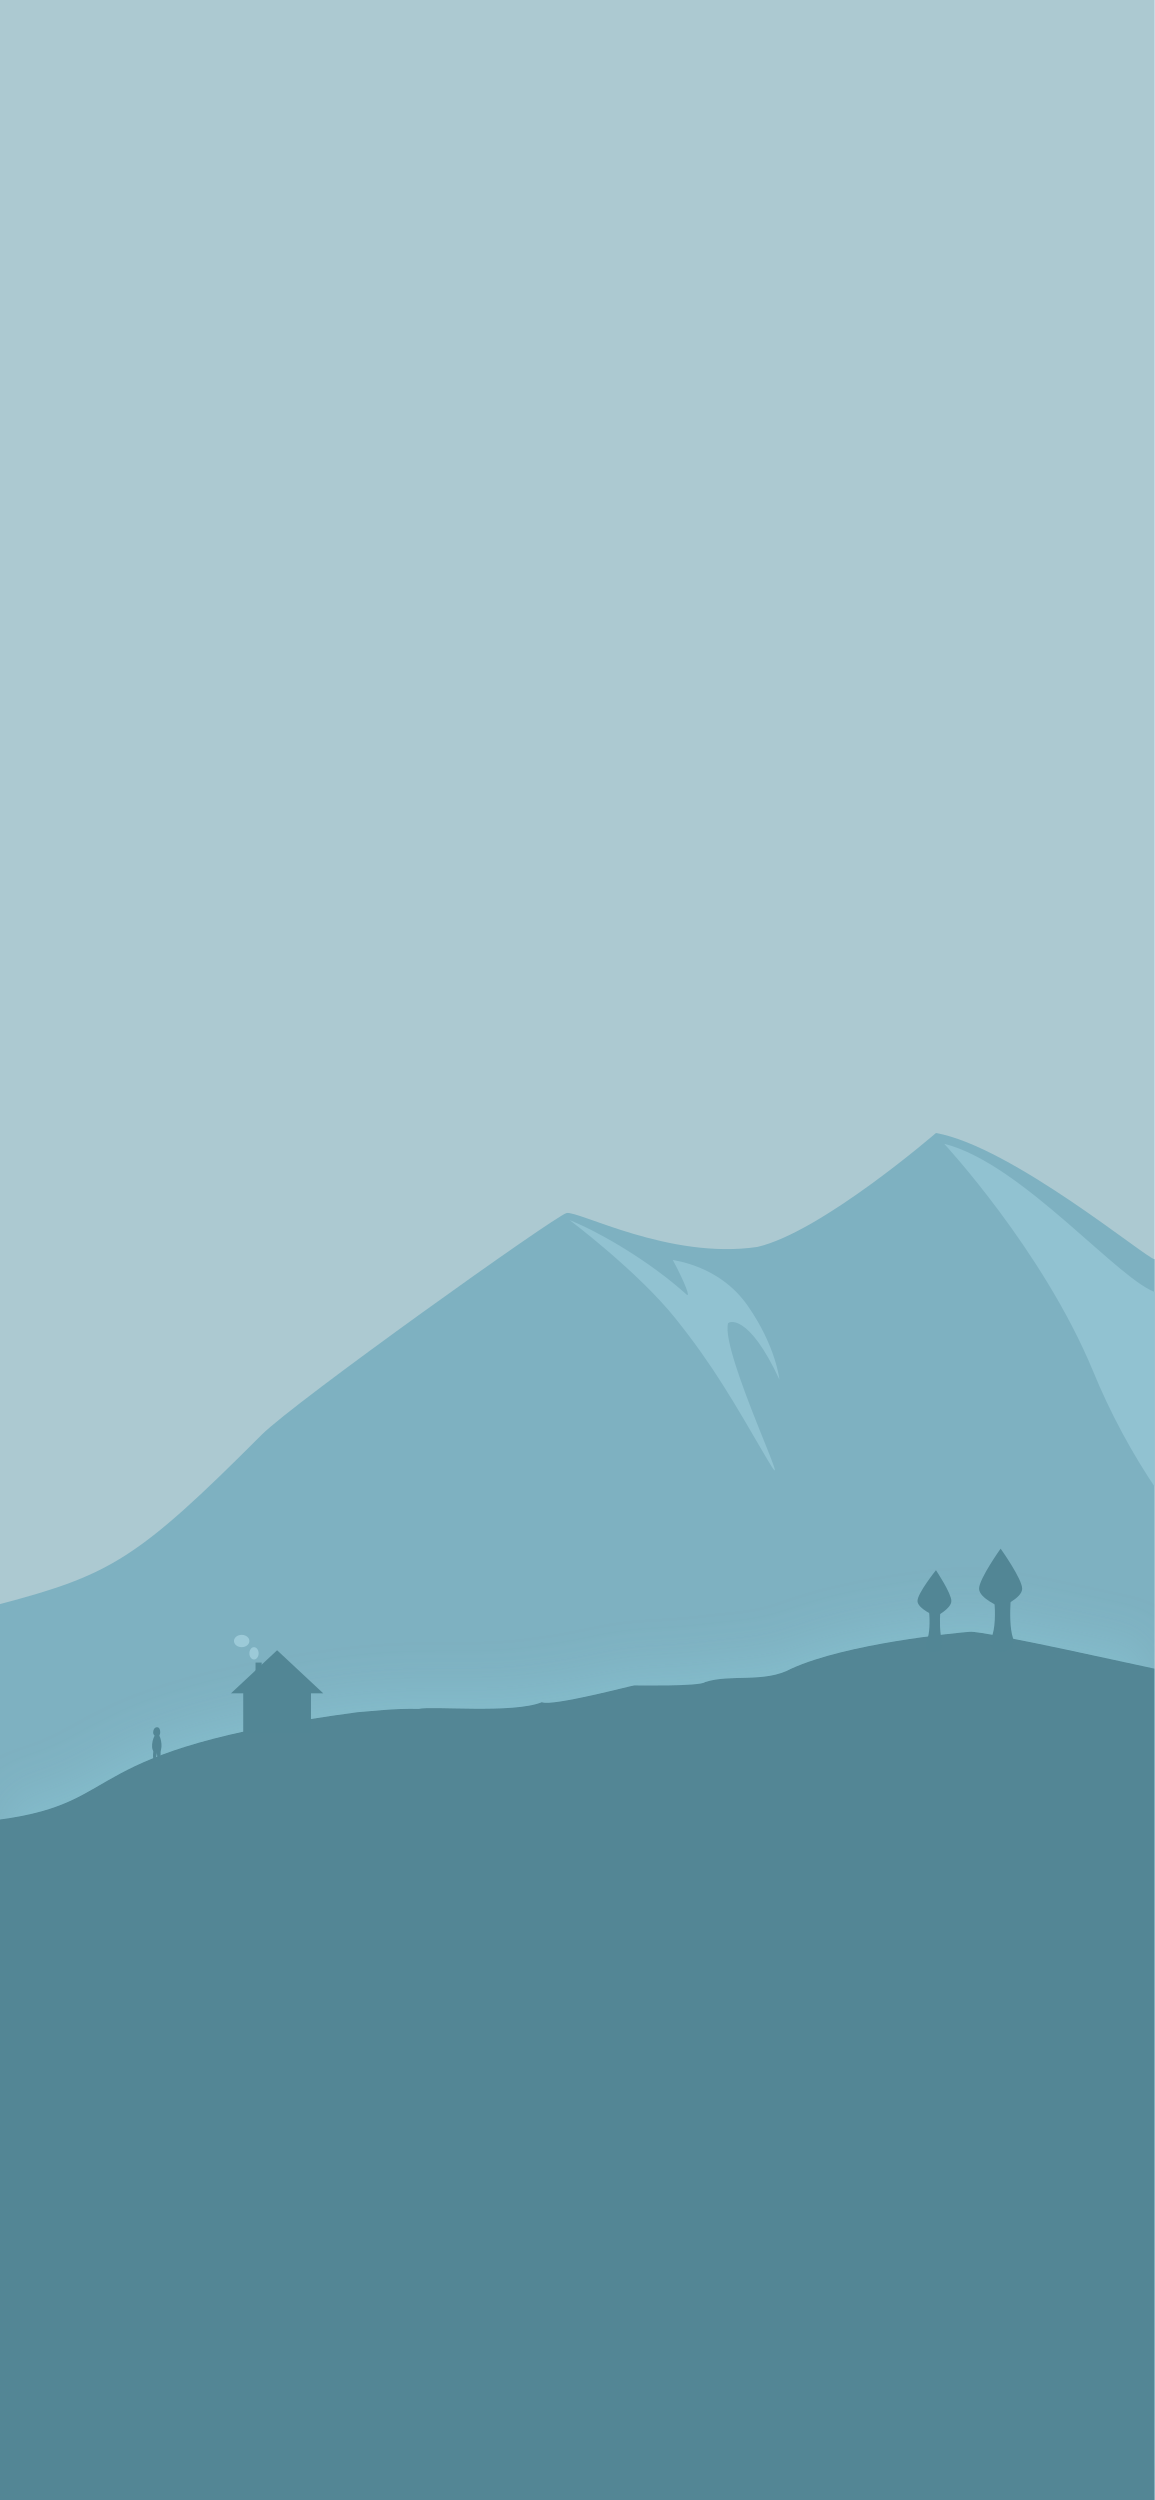
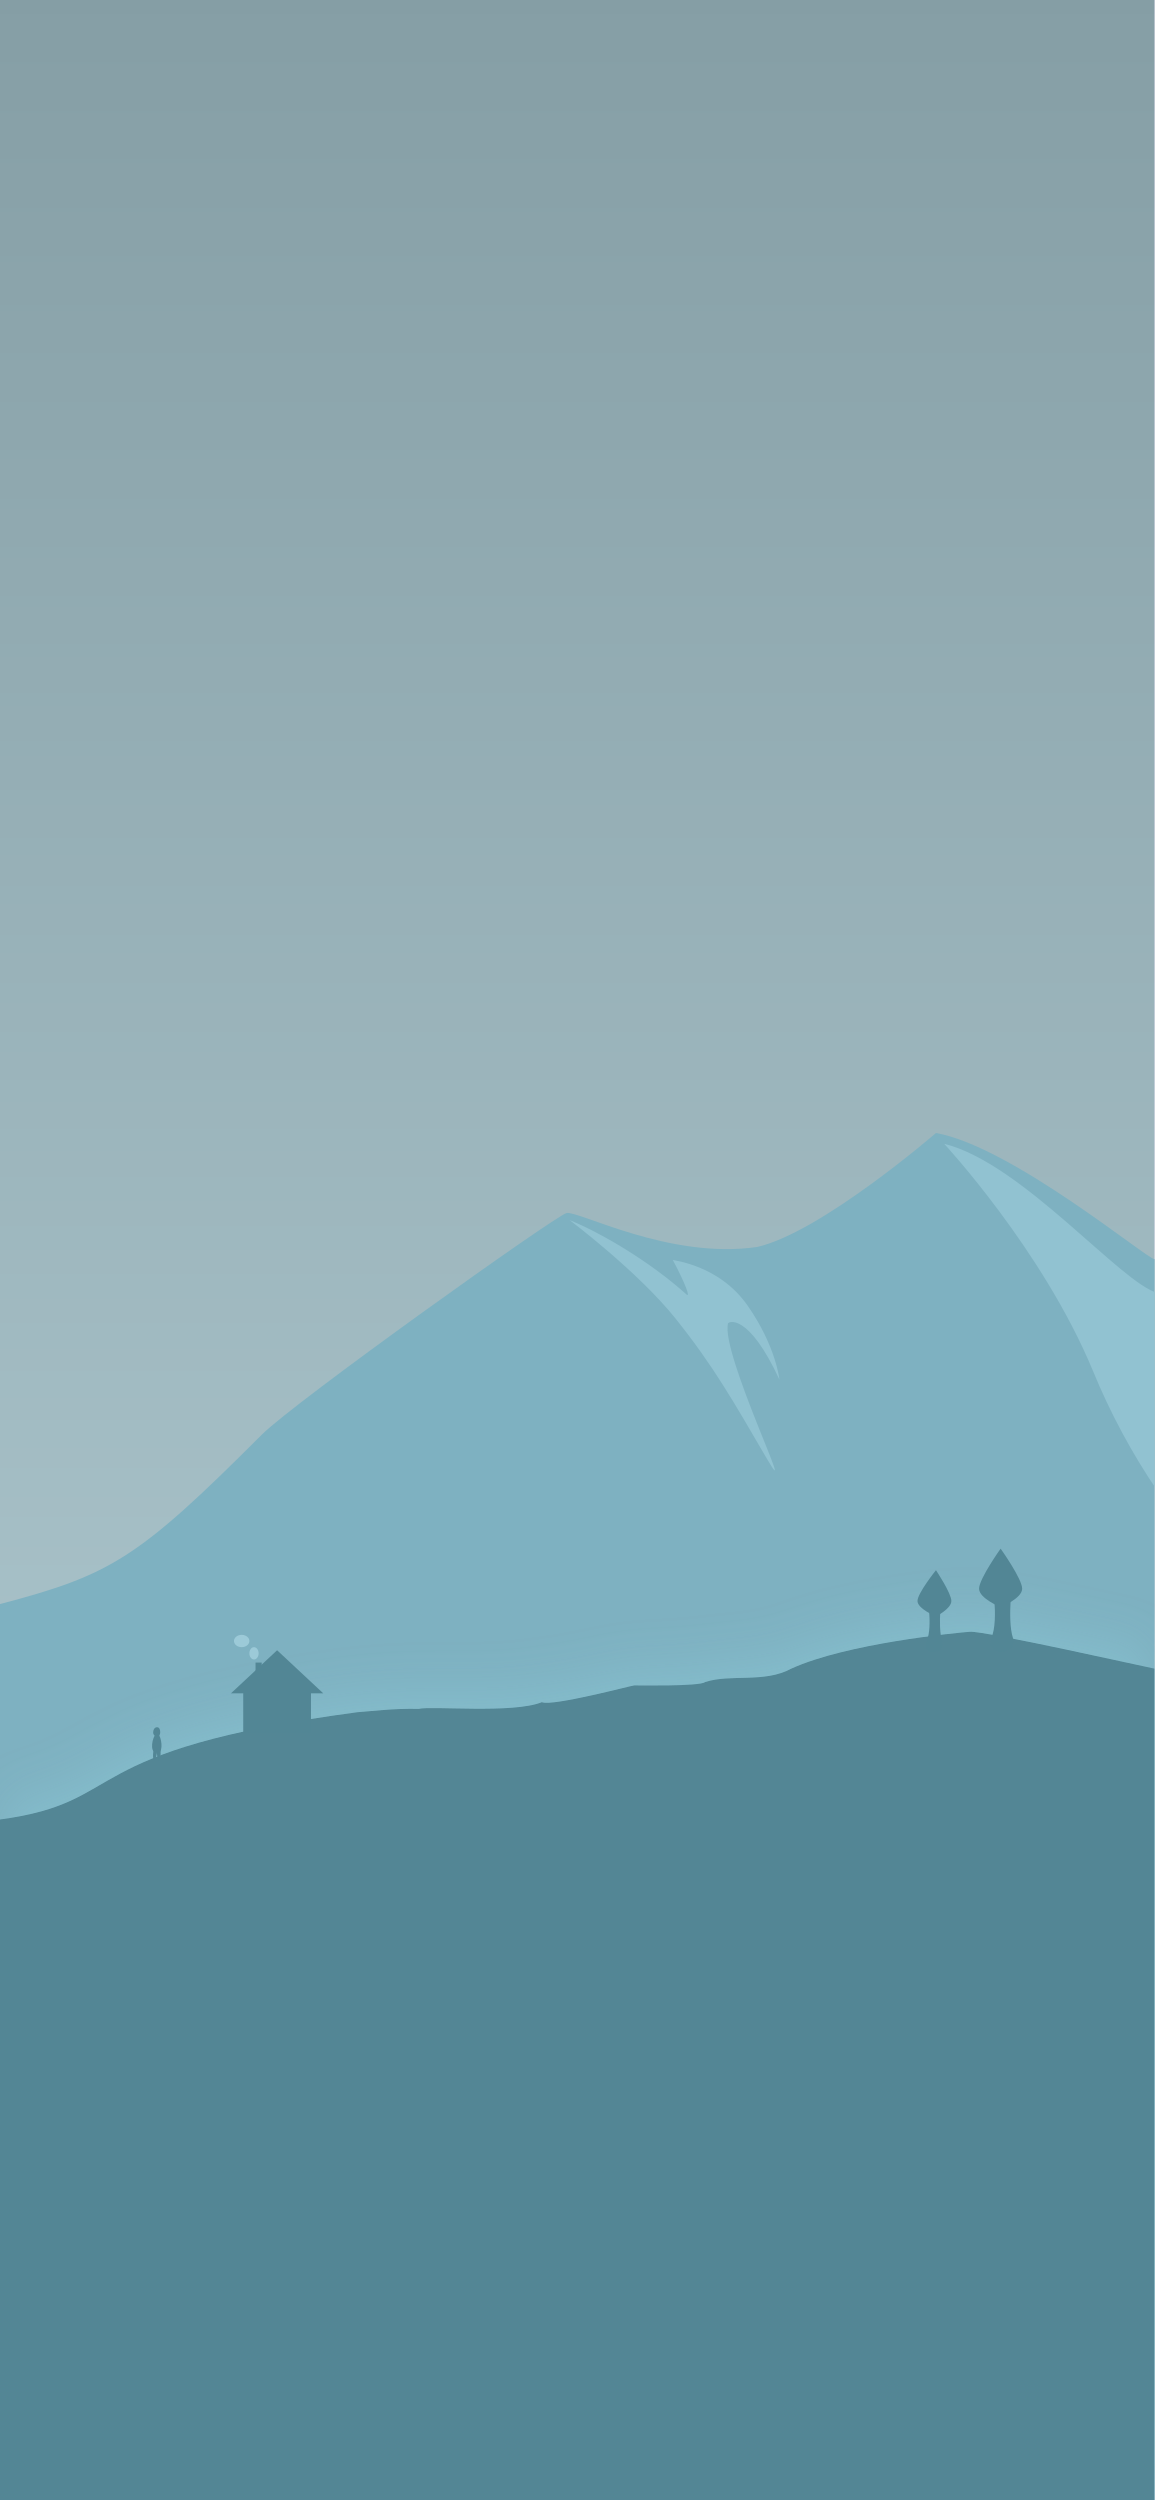
<svg xmlns="http://www.w3.org/2000/svg" viewBox="0 0 375 812">
  <defs>
+     <linearGradient id="b" x1=".5" x2=".5" y2="1" gradientUnits="objectBoundingBox">
+       <stop offset="0" stop-color="#859ea5" />
+       <stop offset="1" stop-color="#b8d2d9" />
+     </linearGradient>
    <clipPath id="a">
      <path d="M0 0h375v812H0z" />
    </clipPath>
-     <filter id="b" width="423" height="330.008" x="-24" y="501.992" filterUnits="userSpaceOnUse">
+     <filter id="c" width="423" height="330.008" x="-24" y="501.992" filterUnits="userSpaceOnUse">
      <feOffset dy="-4" />
      <feGaussianBlur result="blur" stdDeviation="8" />
      <feFlood flood-color="#97e5ef" flood-opacity=".251" />
      <feComposite in2="blur" operator="in" />
      <feComposite in="SourceGraphic" />
    </filter>
  </defs>
  <g clip-path="url(#a)" data-name="iPhone X/XS/11 Pro – 22">
    <path fill="#eadef7" d="M0 0h375v812H0z" />
-     <path fill="#acc9d1" d="M-1 0h376v812H0z" data-name="Path 36" />
+     <path fill="url(#b)" d="M10 0h376v812H11z" data-name="Path 61" transform="translate(-11)" />
    <path fill="#7eb1c1" d="M0 521c36.026-9.5 44.708-14.644 85-55 10.6-10.614 95.33-71.087 99-72s33.546 15.24 62 11c20.764-4.783 58-37 58-37 24.551 4.357 68.6 40.955 71 41v403H0z" data-name="Path 23" />
-     <g filter="url(#b)">
+     <g filter="url(#c)">
      <path fill="#528695" d="M0 590.973c42.6-5.771 22.751-22.345 116-34.842 4-.258 11.707-1.289 20-1.089 4.132-1.036 30.636 1.625 40-2.178 3.3 1.488 29.518-5.52 30-5.444.474-.022 21.46.374 23-1.089 8.266-2.7 19.371.4 28-4.355 18.089-8.226 53.278-11.6 58-11.977s59.536 11.969 60 11.977v270.023H0z" data-name="Path 26" />
    </g>
    <path fill="#91c2d1" d="M306.678 371.512s31.953 34.44 48.212 73.508a214.142 214.142 0 0021.132 39.356l.063-64.399c-11.744-2.877-44.033-42.2-69.407-48.465z" data-name="Path 37" />
    <path fill="#91c2d1" d="M184.999 396.277s22.112 16.62 34.393 31.958 18.785 26.867 29.613 45.42-15.05-34.325-12.54-43.808c.082-.53 6.507-3.699 16.688 18.22 0 0-1.107-10.839-10.361-24.052s-24.062-14.567-24.274-14.798c4.202 7.904 5.81 12.444 4.426 11.198-12.222-10.991-28.171-20.164-37.945-24.138z" data-name="Path 38" />
    <ellipse cx="1.5" cy="2" fill="#d0f5ff" data-name="Ellipse 11" opacity=".373" rx="1.5" ry="2" transform="translate(81 535)" />
    <ellipse cx="2.5" cy="2" fill="#d0f5ff" data-name="Ellipse 12" opacity=".373" rx="2.5" ry="2" transform="translate(76 531)" />
    <g fill="#528695" data-name="Group 16">
      <path d="M51 561c.786 0 1.038.837 1.038 1.607S51.786 564 51 564a1.264 1.264 0 01-1.247-1.393c0-.77.462-1.607 1.247-1.607z" data-name="Path 35" />
      <path d="M51.468 567.106c.998-.194.812 4.768.202 4.775s-1.204-4.58-.202-4.775z" data-name="Path 32" />
      <path d="M50.616 567.112c1.015-.035.056 4.834-.547 4.746s-.473-4.71.547-4.746z" data-name="Path 34" />
      <path d="M51 563c1.016 0 2.1 4.292 1 6-3.168-.522-2 0-2 0-1.444-1.376-.016-6 1-6z" data-name="Path 30" />
    </g>
    <g fill="#528695" data-name="Group 15">
      <path d="M79 547h22v16H79z" data-name="Rectangle 10" />
      <path d="M90 536l15 14H75z" data-name="Path 29" />
      <path d="M83 540h2v3h-2z" data-name="Rectangle 11" />
      <path d="M84 556h3v6h-3z" data-name="Rectangle 12" />
    </g>
    <g fill="#528695" data-name="Group 12">
      <path d="M301 517.001h5s-1.586 11.154 0 16-7.079 4.811-5 0 0-16 0-16z" data-name="Path 27" />
      <path d="M304 510s5 7.462 5 10-5 5-5 5-6-2.462-6-5 6-10 6-10z" data-name="Path 28" />
    </g>
    <g fill="#528695" data-name="Group 13">
      <path d="M322 512h7s-1.987 13.929 0 20-9.6 6.028-7 0 0-20 0-20z" data-name="Path 27" />
      <path d="M325 503s7 9.82 7 13-7 6-7 6-7-2.82-7-6 7-13 7-13z" data-name="Path 28" />
    </g>
  </g>
</svg>
